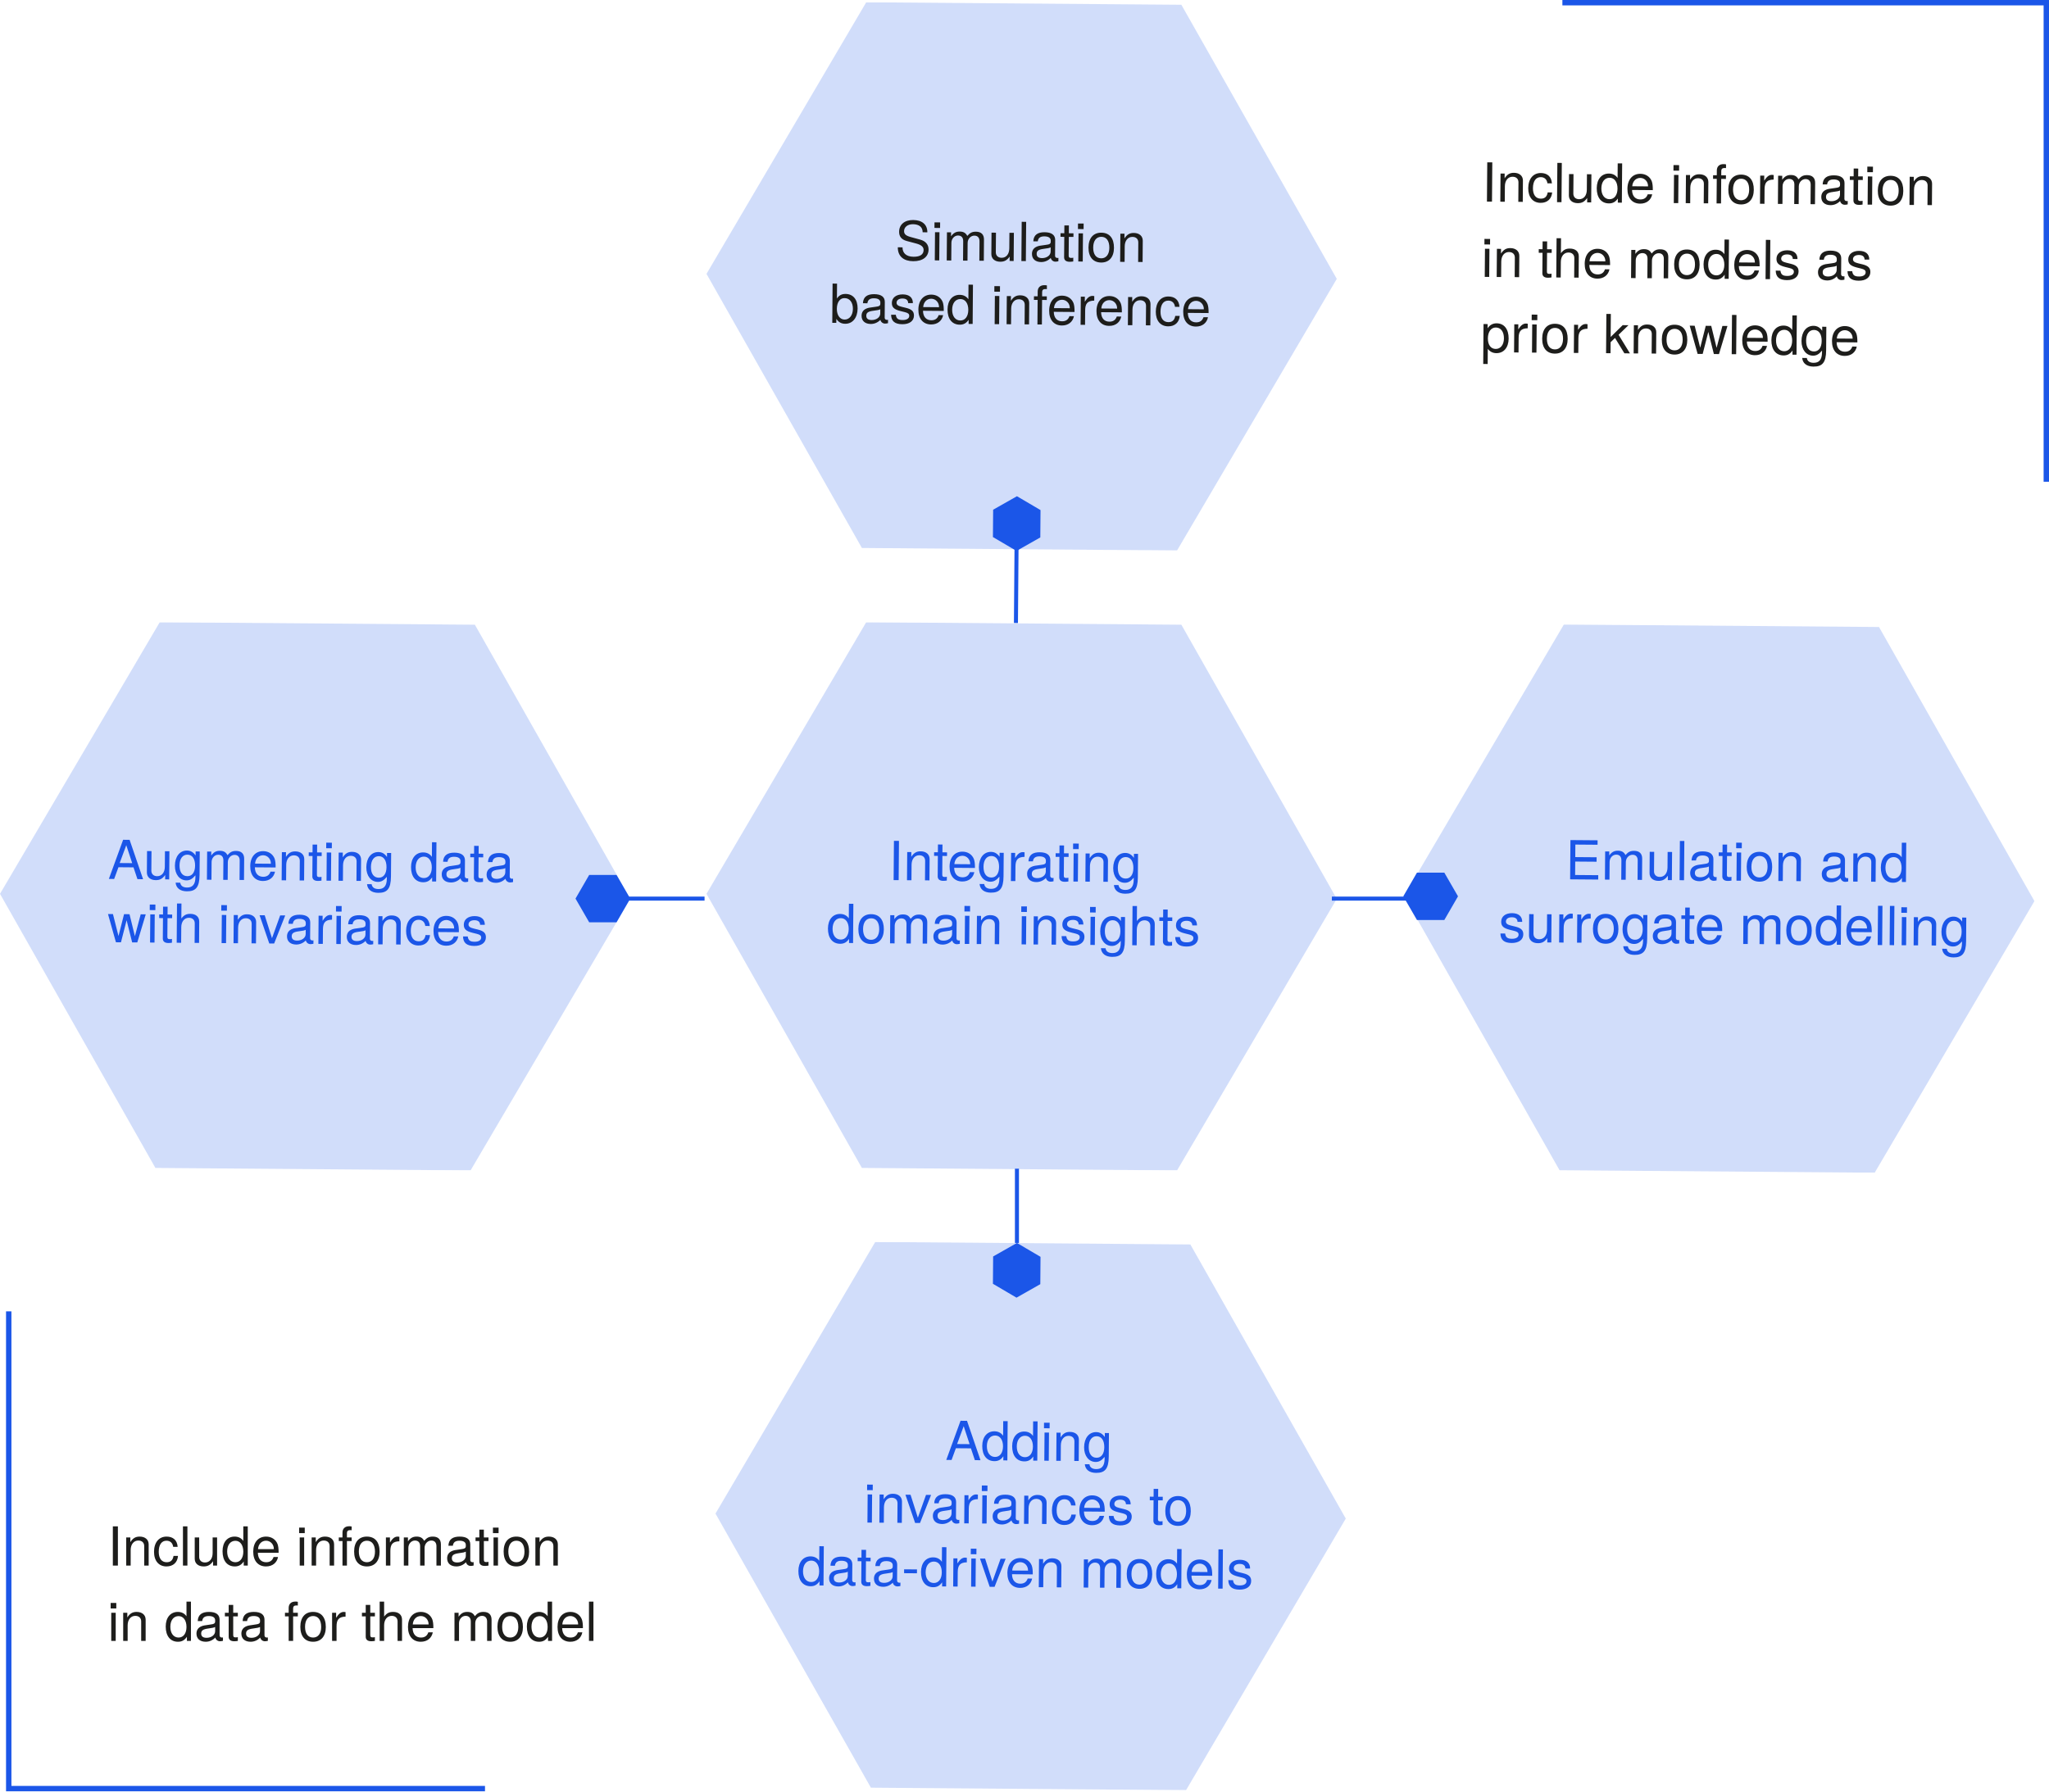
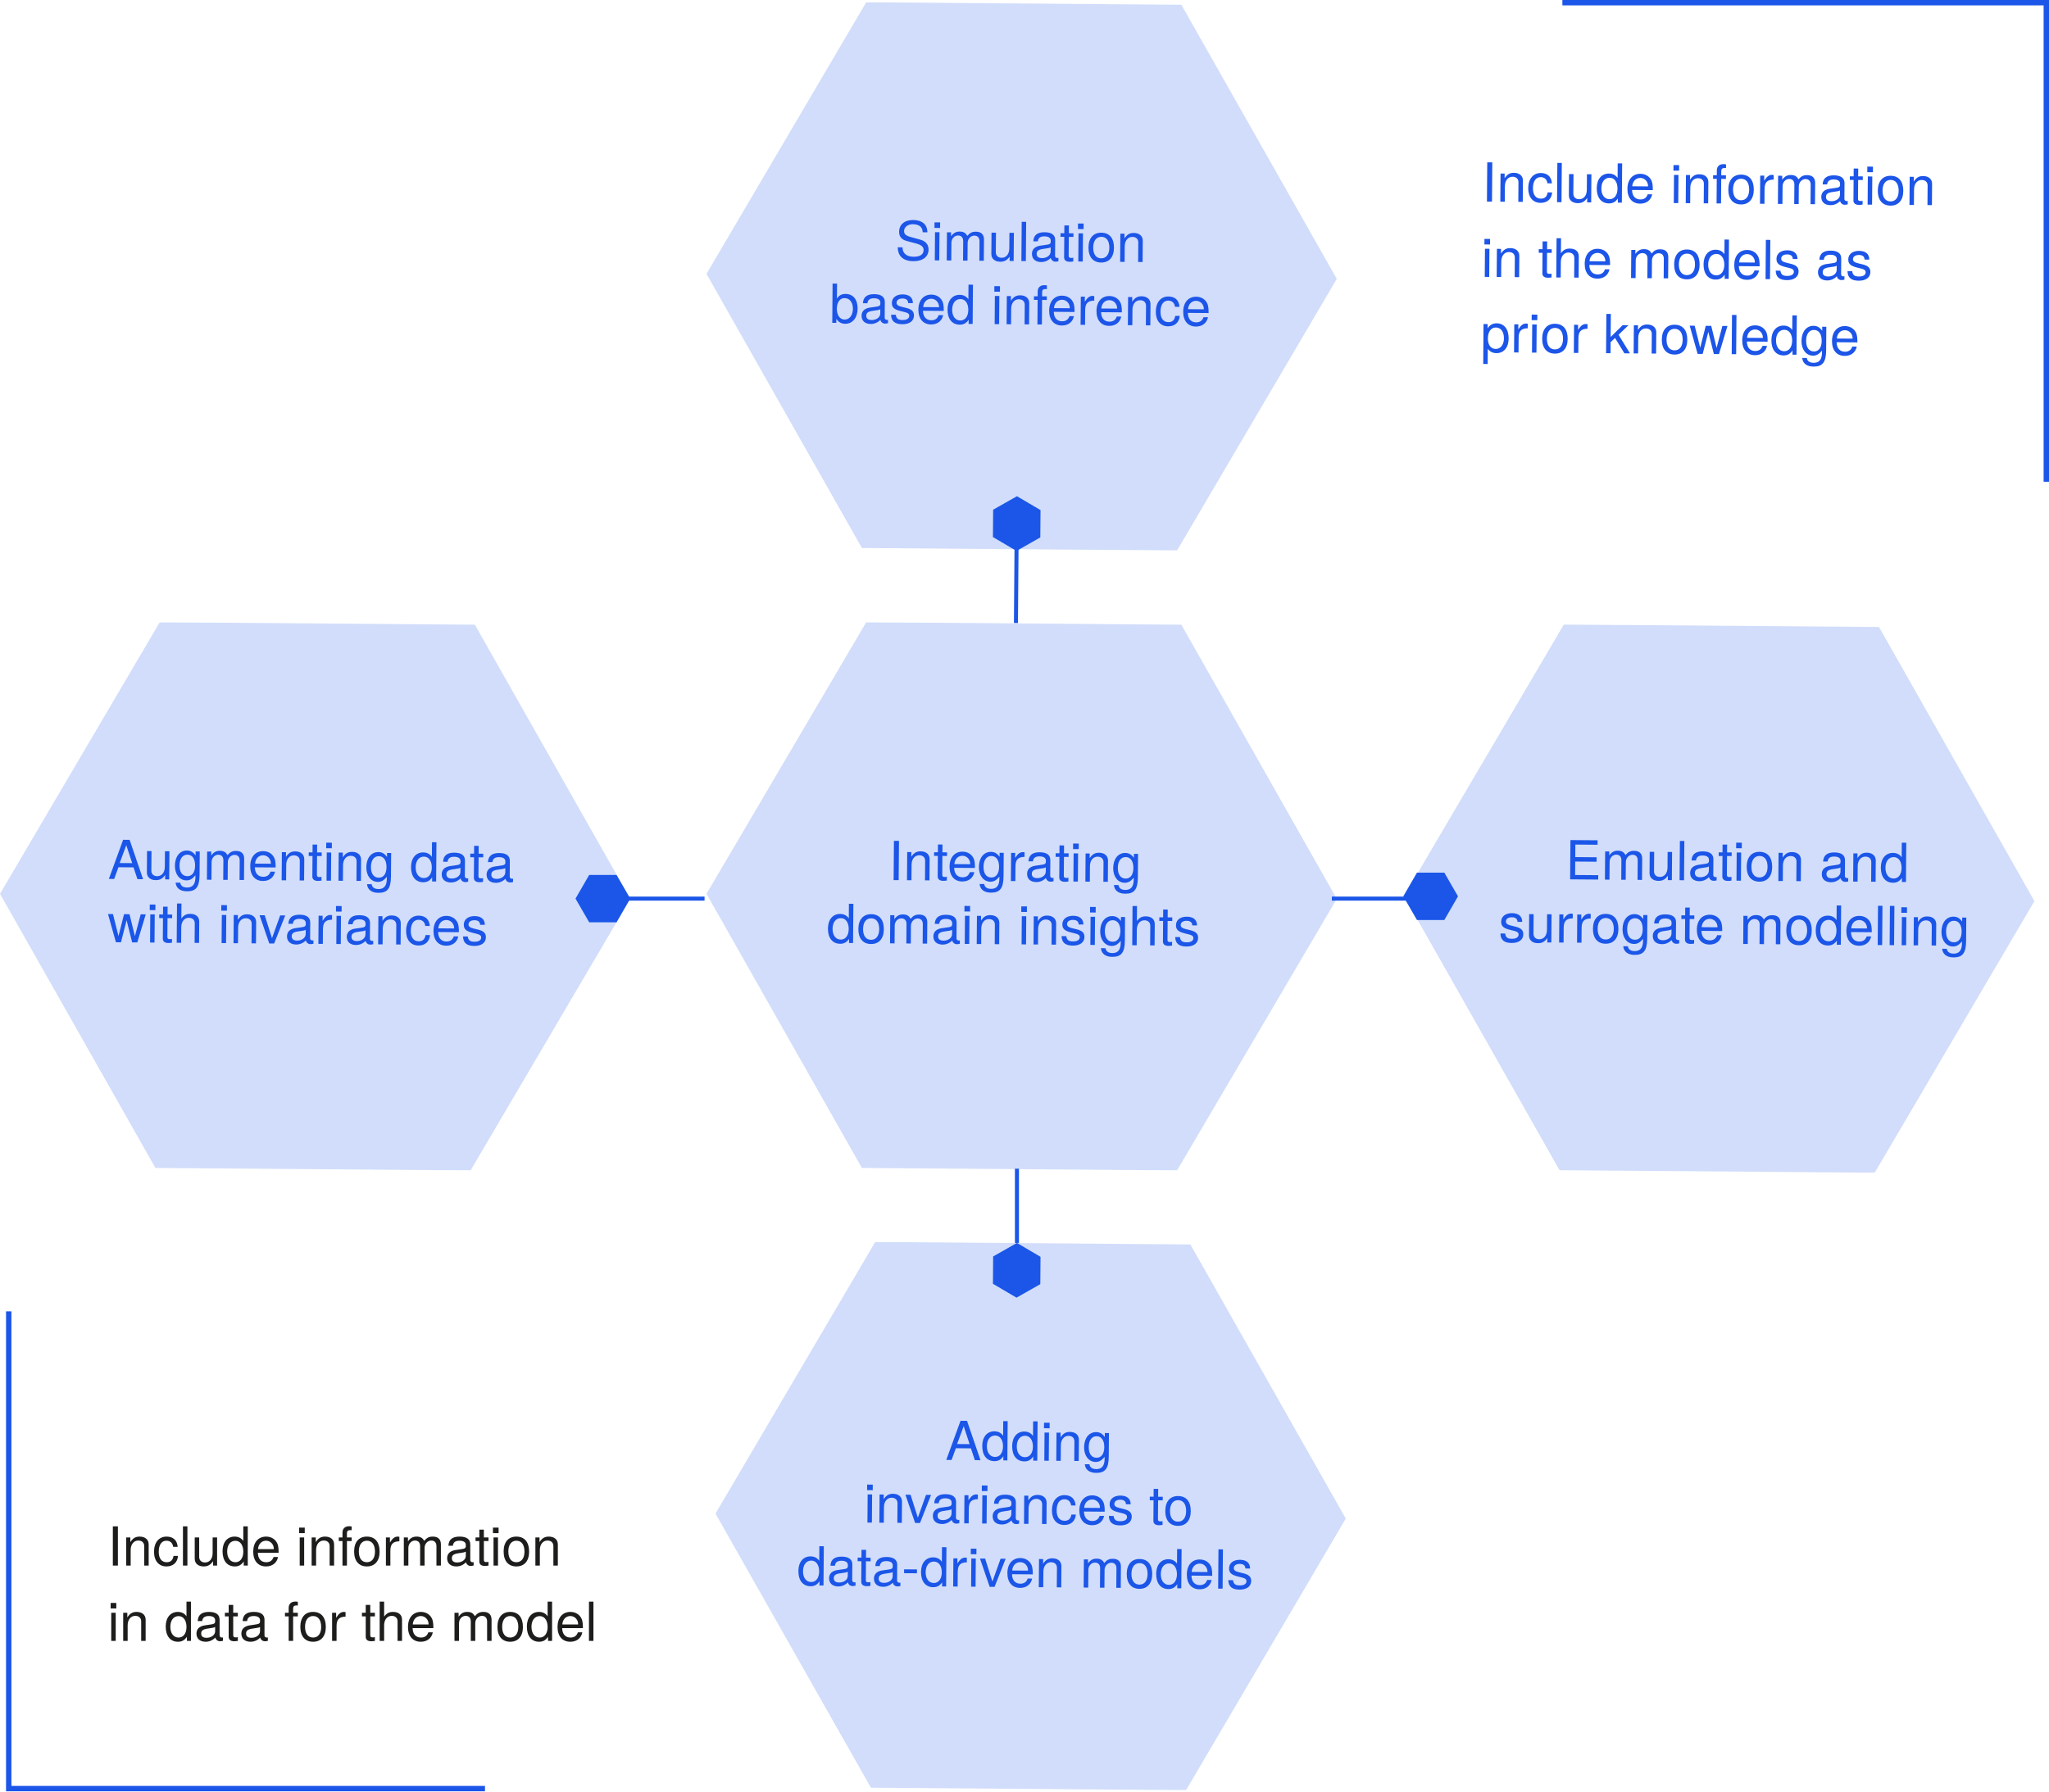
<svg xmlns="http://www.w3.org/2000/svg" version="1.1" id="svg1333" xml:space="preserve" width="507.68" height="443.943" viewBox="0 0 507.68 443.943">
  <defs id="defs1337">
    <clipPath clipPathUnits="userSpaceOnUse" id="clipPath1467">
      <path d="M 102.319,406.933 H 492.957 V 750.89 H 102.319 Z" id="path1465" />
    </clipPath>
    <clipPath clipPathUnits="userSpaceOnUse" id="clipPath1475">
      <path d="M 239.654,514.538 H 356.78 V 412.64 H 239.654 Z" id="path1473" />
    </clipPath>
    <clipPath clipPathUnits="userSpaceOnUse" id="clipPath1499">
      <path d="M 102.319,406.933 H 492.957 V 750.89 H 102.319 Z" id="path1497" />
    </clipPath>
    <clipPath clipPathUnits="userSpaceOnUse" id="clipPath1507">
      <path d="M 237.982,744.968 H 355.108 V 643.069 H 237.982 Z" id="path1505" />
    </clipPath>
    <clipPath clipPathUnits="userSpaceOnUse" id="clipPath1523">
      <path d="M 237.982,629.734 H 355.108 V 527.836 H 237.982 Z" id="path1521" />
    </clipPath>
    <clipPath clipPathUnits="userSpaceOnUse" id="clipPath1539">
      <path d="M 106.697,629.734 H 223.823 V 527.836 H 106.697 Z" id="path1537" />
    </clipPath>
    <clipPath clipPathUnits="userSpaceOnUse" id="clipPath1567">
      <path d="M 102.319,406.933 H 492.957 V 750.89 H 102.319 Z" id="path1565" />
    </clipPath>
    <clipPath clipPathUnits="userSpaceOnUse" id="clipPath1575">
      <path d="M 367.622,629.309 H 484.748 V 527.41 H 367.622 Z" id="path1573" />
    </clipPath>
  </defs>
  <g id="g1341" transform="matrix(1.333333,0,0,-1.333333,-142.2627,993.853)">
    <g id="g1433" transform="translate(354.1951,578.36)">
      <path d="M 0,0 H 18.355" style="fill:none;stroke:#1b56e8;stroke-width:0.75;stroke-linecap:butt;stroke-linejoin:miter;stroke-miterlimit:10;stroke-dasharray:none;stroke-opacity:1" id="path1435" />
    </g>
    <g id="g1437" transform="translate(220.9179,578.36)">
      <path d="M 0,0 H 16.704" style="fill:none;stroke:#1b56e8;stroke-width:0.75;stroke-linecap:butt;stroke-linejoin:miter;stroke-miterlimit:10;stroke-dasharray:none;stroke-opacity:1" id="path1439" />
    </g>
    <g id="g1441" transform="translate(221.267,582.7623)">
      <path d="m 0,0 h -5.083 l -2.542,-4.402 2.542,-4.403 H 0 l 2.542,4.403 z" style="fill:#1b56e8;fill-opacity:1;fill-rule:nonzero;stroke:none" id="path1443" />
    </g>
    <g id="g1445" transform="translate(370.0084,574.3829)">
      <path d="M 0,0 H 5.083 L 7.625,4.402 5.083,8.805 H 0 L -2.542,4.402 Z" style="fill:#1b56e8;fill-opacity:1;fill-rule:nonzero;stroke:none" id="path1447" />
    </g>
    <g id="g1449" transform="translate(295.632,648.0705)">
      <path d="M 0,0 -0.146,-18.478" style="fill:none;stroke:#1b56e8;stroke-width:0.75;stroke-linecap:butt;stroke-linejoin:miter;stroke-miterlimit:10;stroke-dasharray:none;stroke-opacity:1" id="path1451" />
    </g>
    <g id="g1453" transform="translate(300.0141,645.494)">
      <path d="M 0,0 0.04,5.083 -4.342,7.66 -8.764,5.153 -8.804,0.07 -4.422,-2.507 Z" style="fill:#1b56e8;fill-opacity:1;fill-rule:nonzero;stroke:none" id="path1455" />
    </g>
    <g id="g1457" transform="translate(291.2498,511.847)">
      <path d="M 0,0 -0.04,-5.083 4.342,-7.66 8.764,-5.153 8.804,-0.07 4.422,2.507 Z" style="fill:#1b56e8;fill-opacity:1;fill-rule:nonzero;stroke:none" id="path1459" />
    </g>
    <g id="g1461">
      <g id="g1463" clip-path="url(#clipPath1467)">
        <g id="g1469">
          <g id="g1471" />
          <g id="g1483">
            <g clip-path="url(#clipPath1475)" opacity="0.2" id="g1481">
              <g transform="translate(269.3376,514.5381)" id="g1479">
                <path d="m 0,0 -29.684,-50.483 v -0.003 l 28.879,-50.948 58.563,-0.464 29.684,50.486 -28.879,50.948 z" style="fill:#1b56e8;fill-opacity:1;fill-rule:nonzero;stroke:none" id="path1477" />
              </g>
            </g>
          </g>
        </g>
      </g>
    </g>
    <text transform="matrix(0.9999686,-0.00792999,-0.00792999,-0.9999686,282.3686,474.0271)" style="font-variant:normal;font-weight:normal;font-stretch:normal;font-size:10px;font-family:'Helvetica Neue';-inkscape-font-specification:HelveticaNeue;writing-mode:lr-tb;fill:#1b56e8;fill-opacity:1;fill-rule:nonzero;stroke:none" id="text1491">
      <tspan x="0 6.48 12.41 18.34 20.56 26.12 31.86" y="0" id="tspan1485">Adding </tspan>
      <tspan x="-15.09 -12.87 -7.31 -2.31 3.06 6.39 8.61 13.98 19.54 24.91 30.28 35.28 38.06 41.21 46.95" y="11.76" id="tspan1487">invariances to </tspan>
      <tspan x="-27.41 -21.48 -16.11 -12.96 -7.59 -3.7 2.23 5.56 7.78 12.78 18.15 23.71 26.49 35.02 40.76 46.69 52.06 54.28" y="23.52" id="tspan1489">data-driven models</tspan>
    </text>
    <g id="g1493">
      <g id="g1495" clip-path="url(#clipPath1499)">
        <g id="g1501">
          <g id="g1503" />
          <g id="g1515">
            <g clip-path="url(#clipPath1507)" opacity="0.2" id="g1513">
              <g transform="translate(237.9816,694.4832)" id="g1511">
                <path d="m 0,0 28.88,-50.949 58.563,-0.464 29.683,50.485 -28.879,50.949 -58.563,0.464 z" style="fill:#1b56e8;fill-opacity:1;fill-rule:nonzero;stroke:none" id="path1509" />
              </g>
            </g>
          </g>
        </g>
        <g id="g1517">
          <g id="g1519" />
          <g id="g1531">
            <g clip-path="url(#clipPath1523)" opacity="0.2" id="g1529">
              <g transform="translate(267.6654,629.7345)" id="g1527">
                <path d="m 0,0 -29.684,-50.485 28.88,-50.95 58.563,-0.463 29.683,50.485 -28.879,50.949 z" style="fill:#1b56e8;fill-opacity:1;fill-rule:nonzero;stroke:none" id="path1525" />
              </g>
            </g>
          </g>
        </g>
        <g id="g1533">
          <g id="g1535" />
          <g id="g1547">
            <g clip-path="url(#clipPath1539)" opacity="0.2" id="g1545">
              <g transform="translate(136.3806,629.7345)" id="g1543">
                <path d="m 0,0 -29.684,-50.485 28.88,-50.95 58.563,-0.463 29.683,50.483 v 0.003 L 58.563,-0.464 Z" style="fill:#1b56e8;fill-opacity:1;fill-rule:nonzero;stroke:none" id="path1541" />
              </g>
            </g>
          </g>
        </g>
      </g>
    </g>
-     <text transform="matrix(0.9999686,-0.00792999,-0.00792999,-0.9999686,273.0313,697.0525)" style="font-variant:normal;font-weight:normal;font-stretch:normal;font-size:10px;font-family:'Helvetica Neue';-inkscape-font-specification:HelveticaNeue;writing-mode:lr-tb;fill:#1d1d1b;fill-opacity:1;fill-rule:nonzero;stroke:none" id="text1559">
+     <text transform="matrix(0.9999686,-0.00792999,-0.00792999,-0.9999686,273.0313,697.0525)" style="font-variant:normal;font-weight:normal;font-stretch:normal;font-size:10px;font-family:'Helvetica Neue';-inkscape-font-specification:HelveticaNeue;writing-mode:lr-tb;fill:#1c55e8;fill-opacity:1;fill-rule:nonzero;stroke:none" id="text1559">
      <tspan x="0 6.48 8.7 17.23 22.79 25.01 30.38 33.53 35.75 41.49 47.05" y="0" id="tspan1549">Simulation </tspan>
      <tspan x="-12.13 -6.2 -0.83 4.17 9.54 15.47 18.25 20.47 26.03 28.99 34.36 37.511 42.881 48.441 53.811" y="11.76" id="tspan1551">based inference</tspan>
      <tspan x="108.89 111.48 117.04 122.41 124.63 130.19 136.12 141.49 144.27 146.49 152.05 155.01 160.75 164.08 172.61 177.98 181.13 183.35 189.09 194.65" y="-11.74" id="tspan1553">Include information </tspan>
      <tspan x="108.89 111.11 116.67 119.45 122.6 128.16 133.53 136.31 144.84 150.58 156.51 161.88 164.1 169.1 171.88 177.25 182.25" y="2.26" id="tspan1555">in the models as </tspan>
      <tspan x="108.89 114.82 118.15 120.37 126.11 129.44 132.22 137.41 142.97 148.71 156.29 158.51 163.88 169.81 175.55" y="16.26" id="tspan1557">prior knowledge</tspan>
    </text>
    <g id="g1561">
      <g id="g1563" clip-path="url(#clipPath1567)">
        <g id="g1569">
          <g id="g1571" />
          <g id="g1583">
            <g clip-path="url(#clipPath1575)" opacity="0.2" id="g1581">
              <g transform="translate(367.6221,578.8257)" id="g1579">
                <path d="m 0,0 v -0.003 l 28.879,-50.948 58.563,-0.464 29.684,50.486 -28.88,50.949 -58.563,0.463 z" style="fill:#1b56e8;fill-opacity:1;fill-rule:nonzero;stroke:none" id="path1577" />
              </g>
            </g>
          </g>
        </g>
      </g>
    </g>
    <text transform="matrix(0.9999686,-0.00792999,-0.00792999,-0.9999686,397.5629,581.9512)" style="font-variant:normal;font-weight:normal;font-stretch:normal;font-size:10px;font-family:'Helvetica Neue';-inkscape-font-specification:HelveticaNeue;writing-mode:lr-tb;fill:#1b56e8;fill-opacity:1;fill-rule:nonzero;stroke:none" id="text1597">
      <tspan x="0 6.11 14.64 20.2 22.42 27.79 30.94 33.16 38.9 44.46 47.24 52.61 58.17 64.1" y="0" id="tspan1585">Emulation and </tspan>
      <tspan x="-12.31 -7.31 -1.75 1.58 4.73 10.47 16.21 21.58 24.73 30.1 32.88 41.41 47.15 53.08 58.45 60.67 62.89 65.11 70.67" y="11.76" id="tspan1587">surrogate modelling</tspan>
      <tspan x="-270.8 -264.32 -258.76 -253.02 -244.49 -239.12 -233.56 -230.41 -228.19 -222.63 -216.89 -214.11 -208.18 -202.81 -199.66 -194.29" y="2.08" id="tspan1589">Augmenting data </tspan>
      <tspan x="-270.8 -263.22 -261 -257.85 -252.29 -249.51 -247.29 -241.73 -236.73 -231.36 -228.03 -225.81 -220.44 -214.88 -209.51 -204.14" y="13.84" id="tspan1591">with invariances</tspan>
      <tspan x="-125.8 -123.21 -117.65 -114.5 -109.13 -103.39 -100.06 -94.69 -91.54 -89.32 -83.76 -78.02" y="1.14" id="tspan1593">Integrating </tspan>
      <tspan x="-137.2 -131.27 -125.53 -117 -111.63 -109.41 -103.85 -101.07 -98.85 -93.29 -88.29 -86.07 -80.33 -74.77 -71.62" y="12.9" id="tspan1595">domain insights</tspan>
    </text>
    <text transform="matrix(1,0,0,-1,126.6676,454.3846)" style="font-variant:normal;font-weight:normal;font-stretch:normal;font-size:10px;font-family:'Helvetica Neue';-inkscape-font-specification:HelveticaNeue;writing-mode:lr-tb;fill:#1d1d1b;fill-opacity:1;fill-rule:nonzero;stroke:none" id="text1603">
      <tspan x="0 2.59 8.15 13.52 15.74 21.3 27.23 32.6 35.38 37.6 43.16 46.12 51.86 55.19 63.72 69.09 72.24 74.46 80.2 85.76" y="0" id="tspan1599">Include information </tspan>
      <tspan x="0 2.22 7.78 10.56 16.49 21.86 25.01 30.38 33.16 36.12 41.86 45.19 47.97 51.12 56.68 62.05 64.83 73.36 79.1 85.03 90.4" y="14" id="tspan1601">in data for the model</tspan>
    </text>
    <g id="g1605" transform="translate(397.0317,744.8898)">
      <path d="M 0,0 H 89.925 V -89.043" style="fill:none;stroke:#1b56e8;stroke-width:1;stroke-linecap:butt;stroke-linejoin:miter;stroke-miterlimit:10;stroke-dasharray:none;stroke-opacity:1" id="path1607" />
    </g>
    <g id="g1609" transform="translate(108.3188,501.6419)">
      <path d="M 0,0 V -88.709 H 88.503" style="fill:none;stroke:#1b56e8;stroke-width:1;stroke-linecap:butt;stroke-linejoin:miter;stroke-miterlimit:10;stroke-dasharray:none;stroke-opacity:1" id="path1611" />
    </g>
    <g id="g1613" transform="translate(295.6722,514.3538)">
      <path d="M 0,0 V 13.804" style="fill:none;stroke:#1b56e8;stroke-width:0.75;stroke-linecap:butt;stroke-linejoin:miter;stroke-miterlimit:10;stroke-dasharray:none;stroke-opacity:1" id="path1615" />
    </g>
  </g>
</svg>
